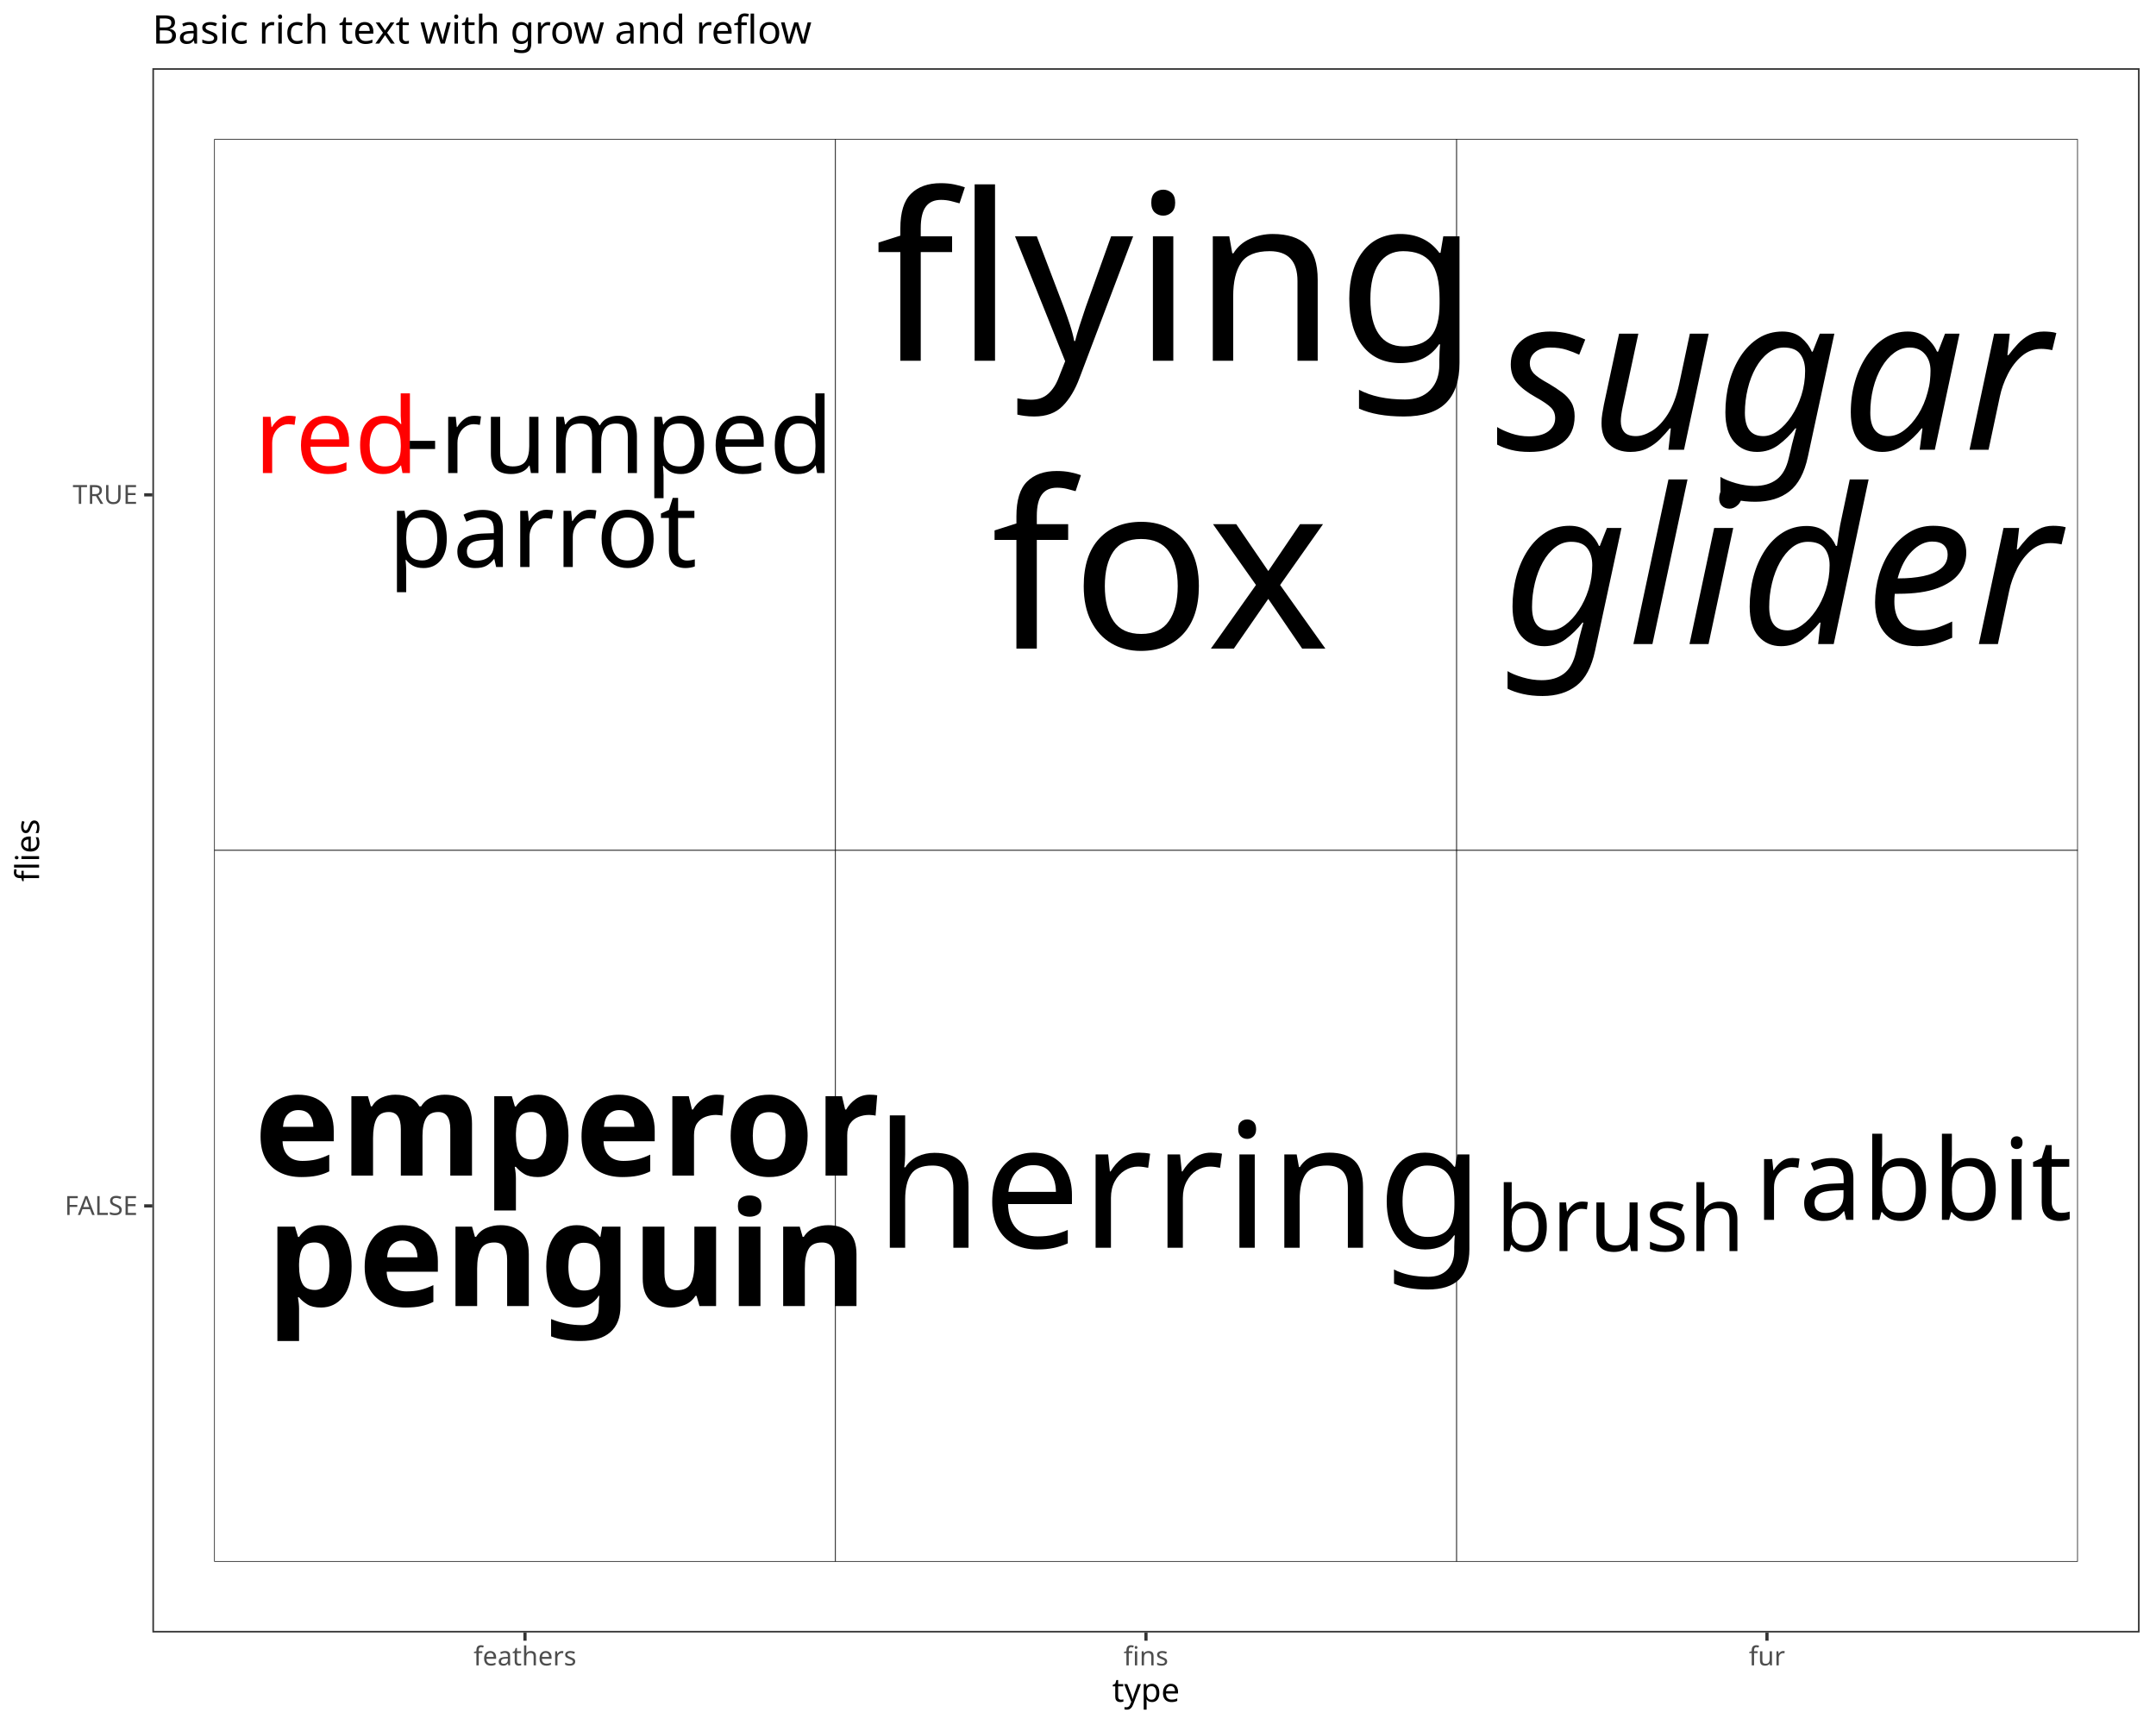
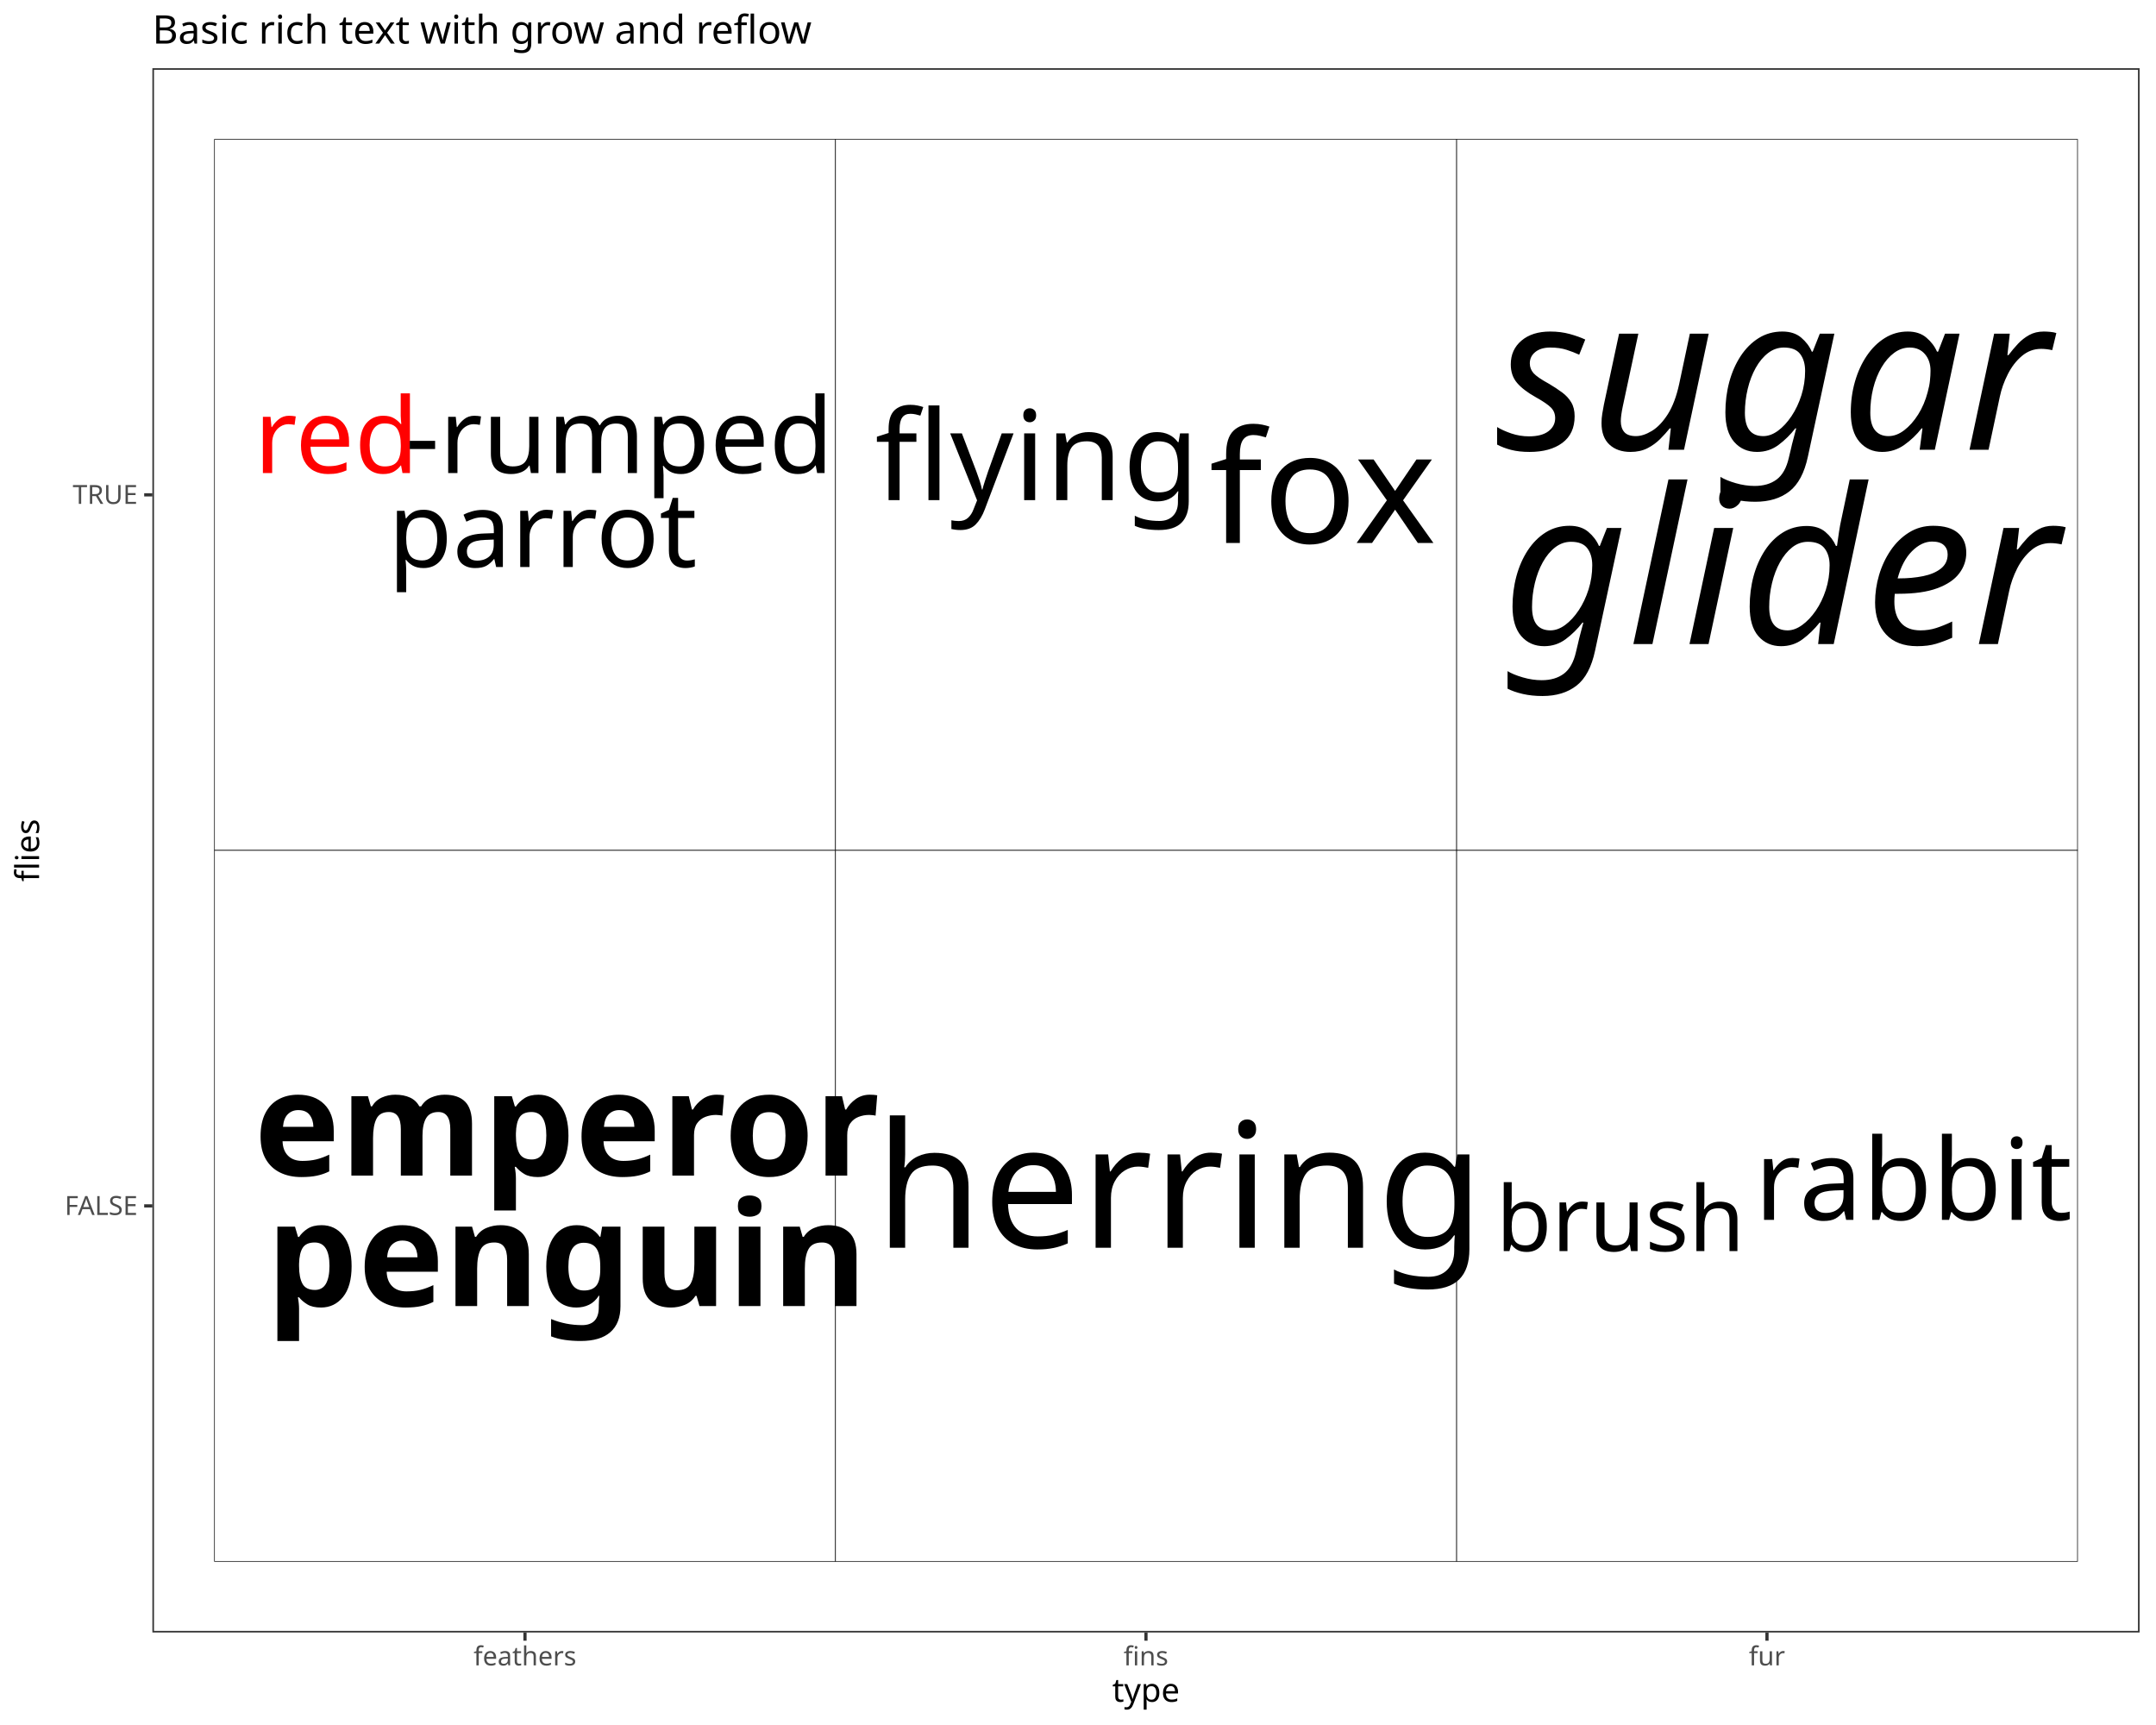
<svg xmlns="http://www.w3.org/2000/svg" class="svglite" data-engine-version="2.0" width="720.00pt" height="576.00pt" viewBox="0 0 720.00 576.00">
  <defs>
    <style type="text/css">
    .svglite line, .svglite polyline, .svglite polygon, .svglite path, .svglite rect, .svglite circle {
      fill: none;
      stroke: #000000;
      stroke-linecap: round;
      stroke-linejoin: round;
      stroke-miterlimit: 10.00;
    }
  </style>
  </defs>
  <rect width="100%" height="100%" style="stroke: none; fill: #FFFFFF;" />
  <defs>
    <clipPath id="cpMC4wMHw3MjAuMDB8MC4wMHw1NzYuMDA=">
      <rect x="0.00" y="0.00" width="720.00" height="576.00" />
    </clipPath>
  </defs>
  <g clip-path="url(#cpMC4wMHw3MjAuMDB8MC4wMHw1NzYuMDA=)">
    <rect x="0.00" y="0.00" width="720.00" height="576.00" style="stroke-width: 1.07; stroke: #FFFFFF; fill: #FFFFFF;" />
  </g>
  <defs>
    <clipPath id="cpNTAuODl8NzE0LjUyfDIyLjc4fDU0NS4xMQ==">
      <rect x="50.89" y="22.78" width="663.63" height="522.33" />
    </clipPath>
  </defs>
  <g clip-path="url(#cpNTAuODl8NzE0LjUyfDIyLjc4fDU0NS4xMQ==)">
    <rect x="50.89" y="22.78" width="663.63" height="522.33" style="stroke-width: 1.07; stroke: none; fill: #FFFFFF;" />
    <rect x="71.63" y="46.53" width="207.39" height="237.42" style="stroke-width: 0.21; stroke-linecap: butt; stroke-linejoin: miter; fill: #FFFFFF;" />
    <rect x="71.63" y="283.95" width="207.39" height="237.42" style="stroke-width: 0.21; stroke-linecap: butt; stroke-linejoin: miter; fill: #FFFFFF;" />
    <rect x="486.40" y="46.53" width="207.39" height="237.42" style="stroke-width: 0.21; stroke-linecap: butt; stroke-linejoin: miter; fill: #FFFFFF;" />
    <rect x="486.40" y="283.95" width="207.39" height="237.42" style="stroke-width: 0.21; stroke-linecap: butt; stroke-linejoin: miter; fill: #FFFFFF;" />
    <rect x="279.01" y="46.53" width="207.39" height="237.42" style="stroke-width: 0.21; stroke-linecap: butt; stroke-linejoin: miter; fill: #FFFFFF;" />
    <rect x="279.01" y="283.95" width="207.39" height="237.42" style="stroke-width: 0.21; stroke-linecap: butt; stroke-linejoin: miter; fill: #FFFFFF;" />
    <text x="84.83" y="157.95" style="font-size: 35.01px; fill: #FF0000; font-family: sans;" textLength="50.60px" lengthAdjust="spacingAndGlyphs">red</text>
    <text x="135.43" y="157.95" style="font-size: 35.01px; font-family: sans;" textLength="130.38px" lengthAdjust="spacingAndGlyphs">-rumped</text>
    <text x="129.59" y="189.34" style="font-size: 35.01px; font-family: sans;" textLength="91.45px" lengthAdjust="spacingAndGlyphs">parrot</text>
    <text x="84.83" y="392.55" style="font-size: 48.59px; font-weight: bold; font-family: sans;" textLength="180.98px" lengthAdjust="spacingAndGlyphs">emperor</text>
    <text x="88.84" y="436.12" style="font-size: 48.59px; font-weight: bold; font-family: sans;" textLength="172.96px" lengthAdjust="spacingAndGlyphs">penguin</text>
    <text x="499.60" y="150.19" style="font-size: 72.33px; font-style: italic; font-family: sans;" textLength="180.98px" lengthAdjust="spacingAndGlyphs">sugar</text>
    <text x="501.64" y="215.05" style="font-size: 72.33px; font-style: italic; font-family: sans;" textLength="176.90px" lengthAdjust="spacingAndGlyphs">glider</text>
    <text x="499.60" y="417.75" style="font-size: 30.28px; font-family: sans;" textLength="75.77px" lengthAdjust="spacingAndGlyphs">brush</text>
    <text x="585.89" y="407.33" style="font-size: 37.86px; font-family: sans;" textLength="94.69px" lengthAdjust="spacingAndGlyphs">rabbit</text>
-     <text x="292.22" y="120.46" style="font-size: 77.52px; font-family: sans;" textLength="180.98px" lengthAdjust="spacingAndGlyphs">flying</text>
-     <text x="330.98" y="216.57" style="font-size: 77.52px; font-family: sans;" textLength="103.44px" lengthAdjust="spacingAndGlyphs">fox</text>
+     <text x="292.22" y="167.00" style="font-size: 41.61px; font-family: sans;" textLength="97.13px" lengthAdjust="spacingAndGlyphs">flying</text>
+     <text x="403.80" y="181.31" style="font-size: 52.01px; font-family: sans;" textLength="69.40px" lengthAdjust="spacingAndGlyphs">fox</text>
    <text x="292.22" y="416.63" style="font-size: 58.14px; font-family: sans;" textLength="180.98px" lengthAdjust="spacingAndGlyphs">herring</text>
    <rect x="50.89" y="22.78" width="663.63" height="522.33" style="stroke-width: 1.07; stroke: #333333;" />
  </g>
  <g clip-path="url(#cpMC4wMHw3MjAuMDB8MC4wMHw1NzYuMDA=)">
    <text x="45.96" y="405.69" text-anchor="end" style="font-size: 8.80px; fill: #4D4D4D; font-family: sans;" textLength="27.88px" lengthAdjust="spacingAndGlyphs">FALSE</text>
    <text x="45.96" y="168.26" text-anchor="end" style="font-size: 8.80px; fill: #4D4D4D; font-family: sans;" textLength="23.96px" lengthAdjust="spacingAndGlyphs">TRUE</text>
    <polyline points="48.15,402.66 50.89,402.66 " style="stroke-width: 1.07; stroke: #333333; stroke-linecap: butt;" />
    <polyline points="48.15,165.24 50.89,165.24 " style="stroke-width: 1.07; stroke: #333333; stroke-linecap: butt;" />
    <polyline points="175.32,547.85 175.32,545.11 " style="stroke-width: 1.07; stroke: #333333; stroke-linecap: butt;" />
    <polyline points="382.70,547.85 382.70,545.11 " style="stroke-width: 1.07; stroke: #333333; stroke-linecap: butt;" />
    <polyline points="590.09,547.85 590.09,545.11 " style="stroke-width: 1.07; stroke: #333333; stroke-linecap: butt;" />
    <text x="175.32" y="556.10" text-anchor="middle" style="font-size: 8.80px; fill: #4D4D4D; font-family: sans;" textLength="31.80px" lengthAdjust="spacingAndGlyphs">feathers</text>
    <text x="382.70" y="556.10" text-anchor="middle" style="font-size: 8.80px; fill: #4D4D4D; font-family: sans;" textLength="13.70px" lengthAdjust="spacingAndGlyphs">fins</text>
    <text x="590.09" y="556.10" text-anchor="middle" style="font-size: 8.80px; fill: #4D4D4D; font-family: sans;" textLength="10.27px" lengthAdjust="spacingAndGlyphs">fur</text>
    <text x="382.70" y="568.24" text-anchor="middle" style="font-size: 11.00px; font-family: sans;" textLength="20.80px" lengthAdjust="spacingAndGlyphs">type</text>
    <text transform="translate(13.05,283.95) rotate(-90)" text-anchor="middle" style="font-size: 11.00px; font-family: sans;" textLength="19.56px" lengthAdjust="spacingAndGlyphs">flies</text>
    <text x="50.89" y="14.56" style="font-size: 13.20px; font-family: sans;" textLength="206.17px" lengthAdjust="spacingAndGlyphs">Basic rich text with grow and reflow</text>
  </g>
</svg>
